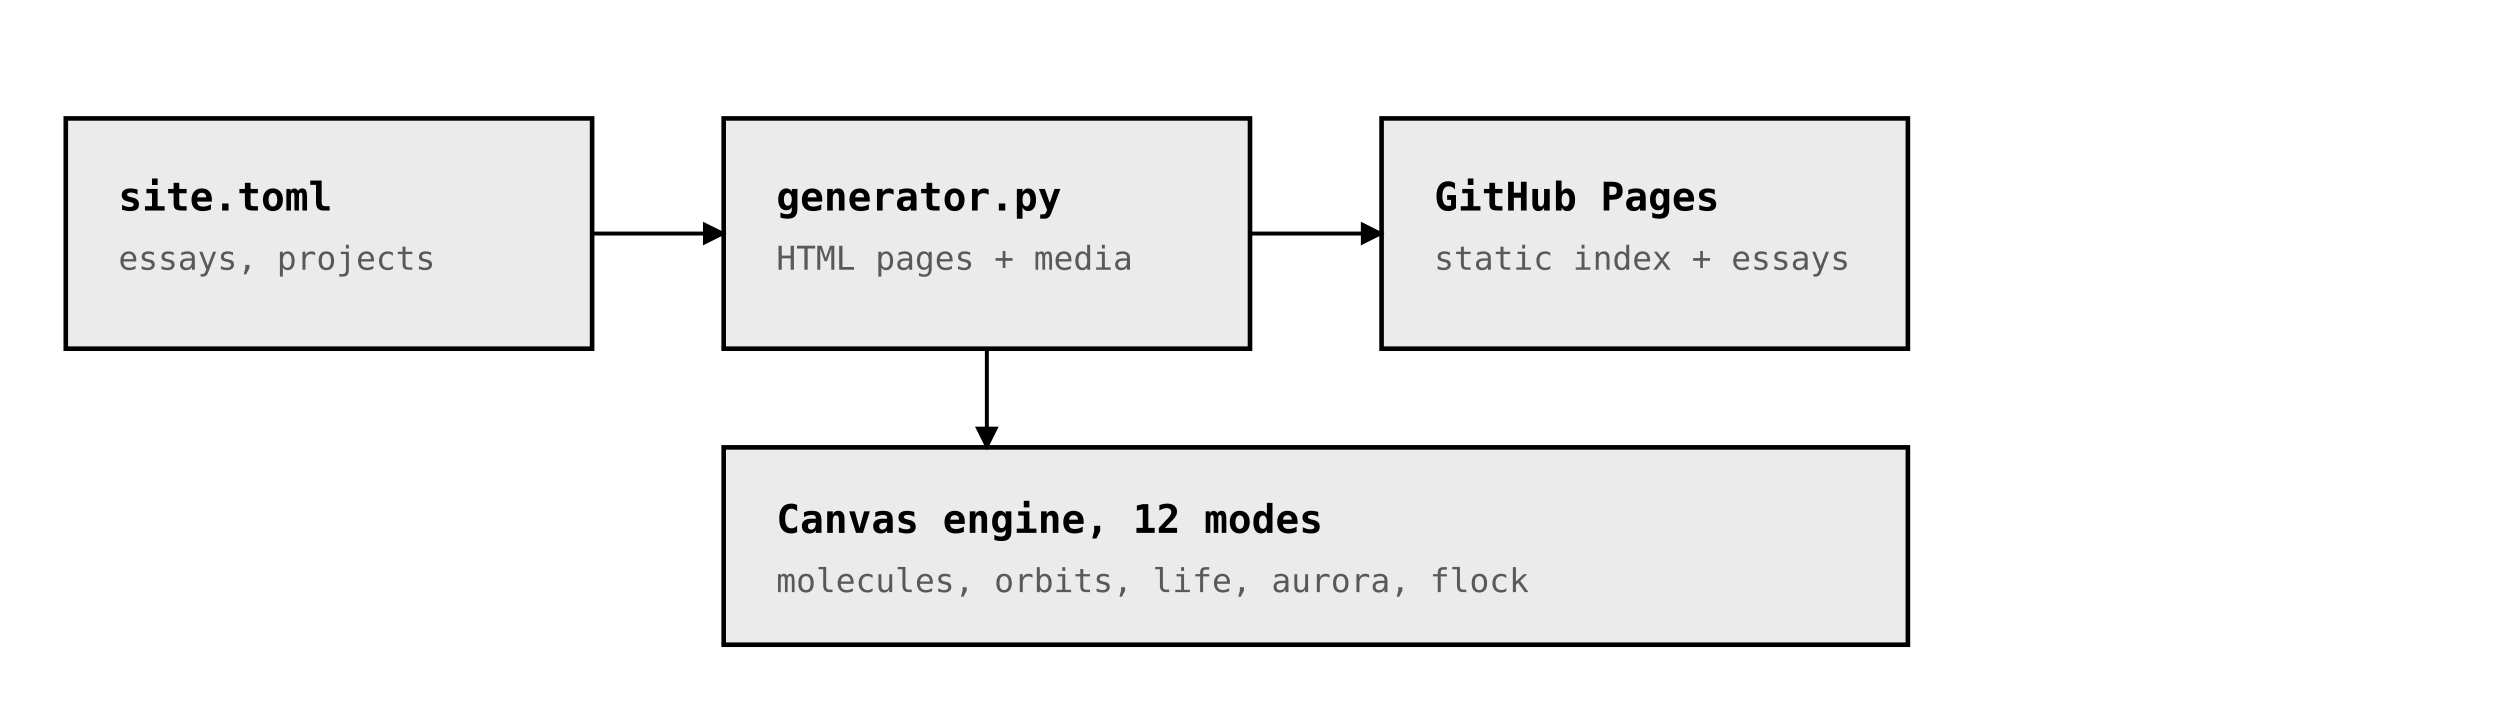
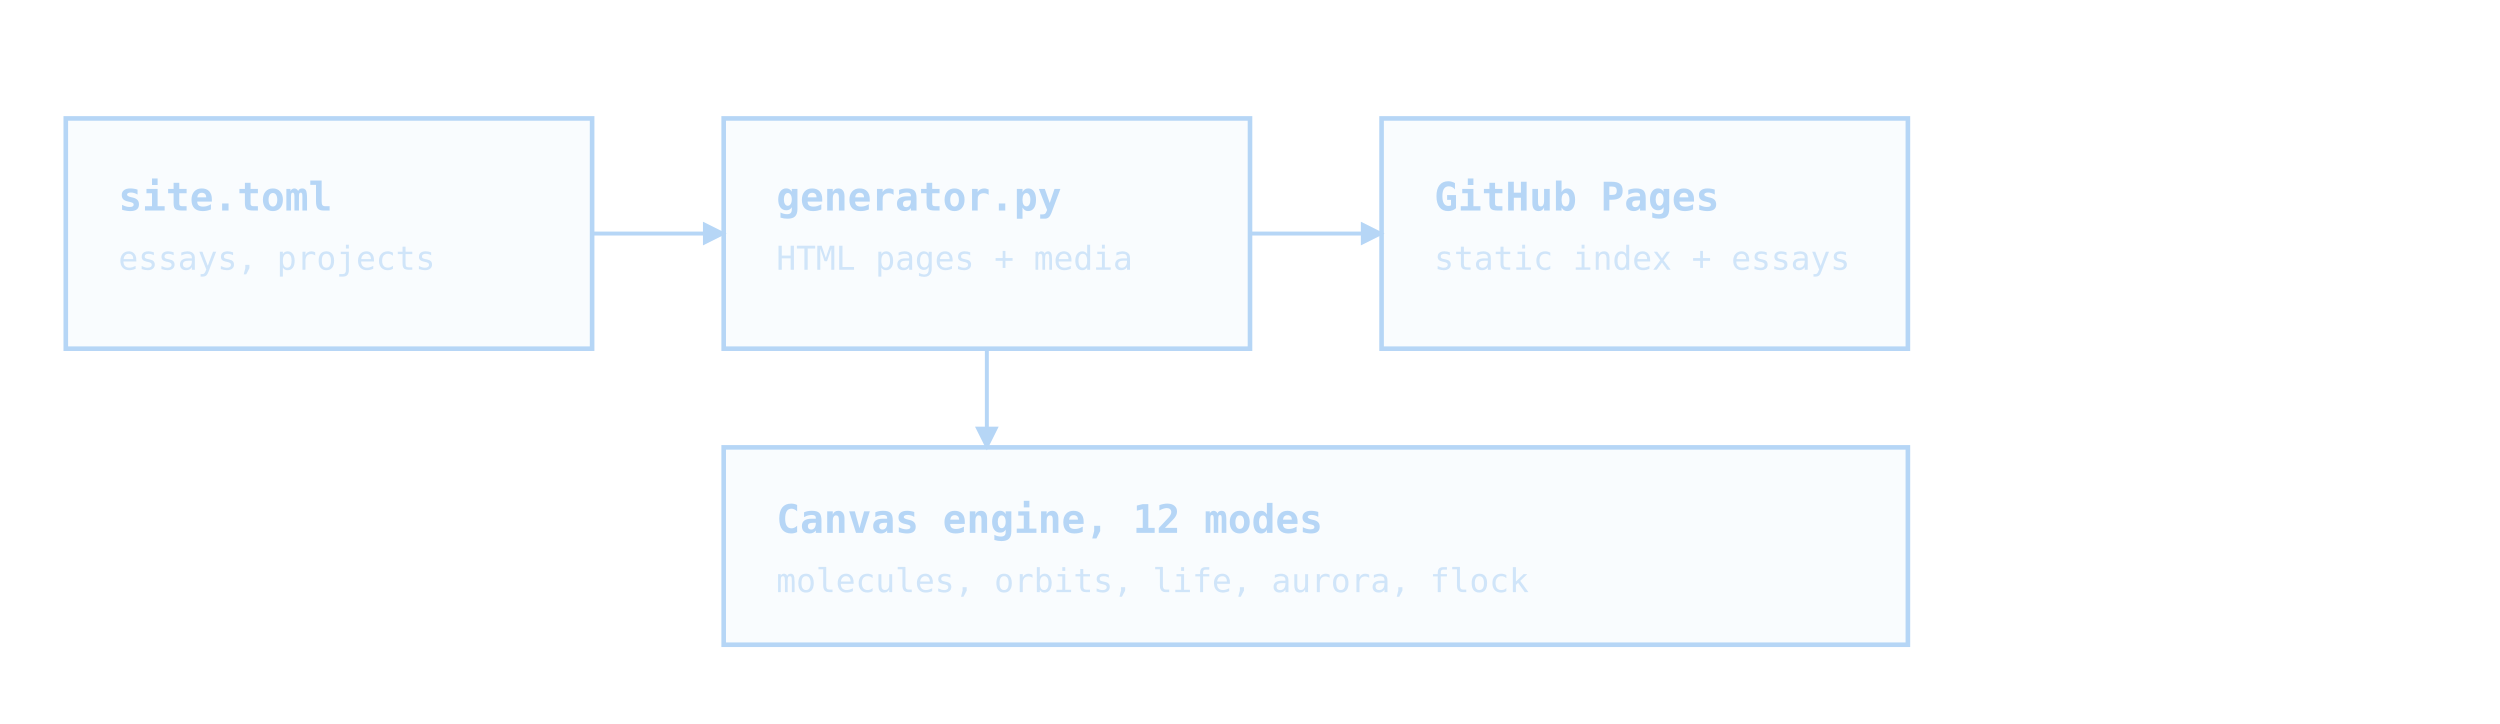
- <svg xmlns="http://www.w3.org/2000/svg" viewBox="0 0 760 220" role="img" aria-label="Portfolio generator and simulation engine">
+ <svg xmlns="http://www.w3.org/2000/svg" color="#b6d6f6" viewBox="0 0 760 220" role="img" aria-label="Portfolio generator and simulation engine">
  <style>
    .box { fill: none; stroke: currentColor; stroke-width: 1.4; }
    .fill { fill: currentColor; fill-opacity: 0.08; }
    .t { font: 600 12px ui-monospace, SFMono-Regular, Menlo, monospace; fill: currentColor; }
    .s { font: 400 10px ui-monospace, SFMono-Regular, Menlo, monospace; fill: currentColor; opacity: 0.62; }
    .arr { stroke: currentColor; stroke-width: 1.2; fill: none; marker-end: url(#ah); }
  </style>
  <defs>
    <marker id="ah" viewBox="0 0 8 8" refX="7" refY="4" markerWidth="6" markerHeight="6" orient="auto">
      <path d="M0 0 L8 4 L0 8 z" fill="currentColor" />
    </marker>
  </defs>
  <rect class="box fill" x="20" y="36" width="160" height="70" />
  <text class="t" x="36" y="64">site.toml</text>
  <text class="s" x="36" y="82">essays, projects</text>
  <rect class="box fill" x="220" y="36" width="160" height="70" />
  <text class="t" x="236" y="64">generator.py</text>
  <text class="s" x="236" y="82">HTML pages + media</text>
  <rect class="box fill" x="420" y="36" width="160" height="70" />
  <text class="t" x="436" y="64">GitHub Pages</text>
  <text class="s" x="436" y="82">static index + essays</text>
  <rect class="box fill" x="220" y="136" width="360" height="60" />
  <text class="t" x="236" y="162">Canvas engine, 12 modes</text>
  <text class="s" x="236" y="180">molecules, orbits, life, aurora, flock</text>
  <path class="arr" d="M180 71 H220" />
  <path class="arr" d="M380 71 H420" />
  <path class="arr" d="M300 106 V136" />
</svg>
